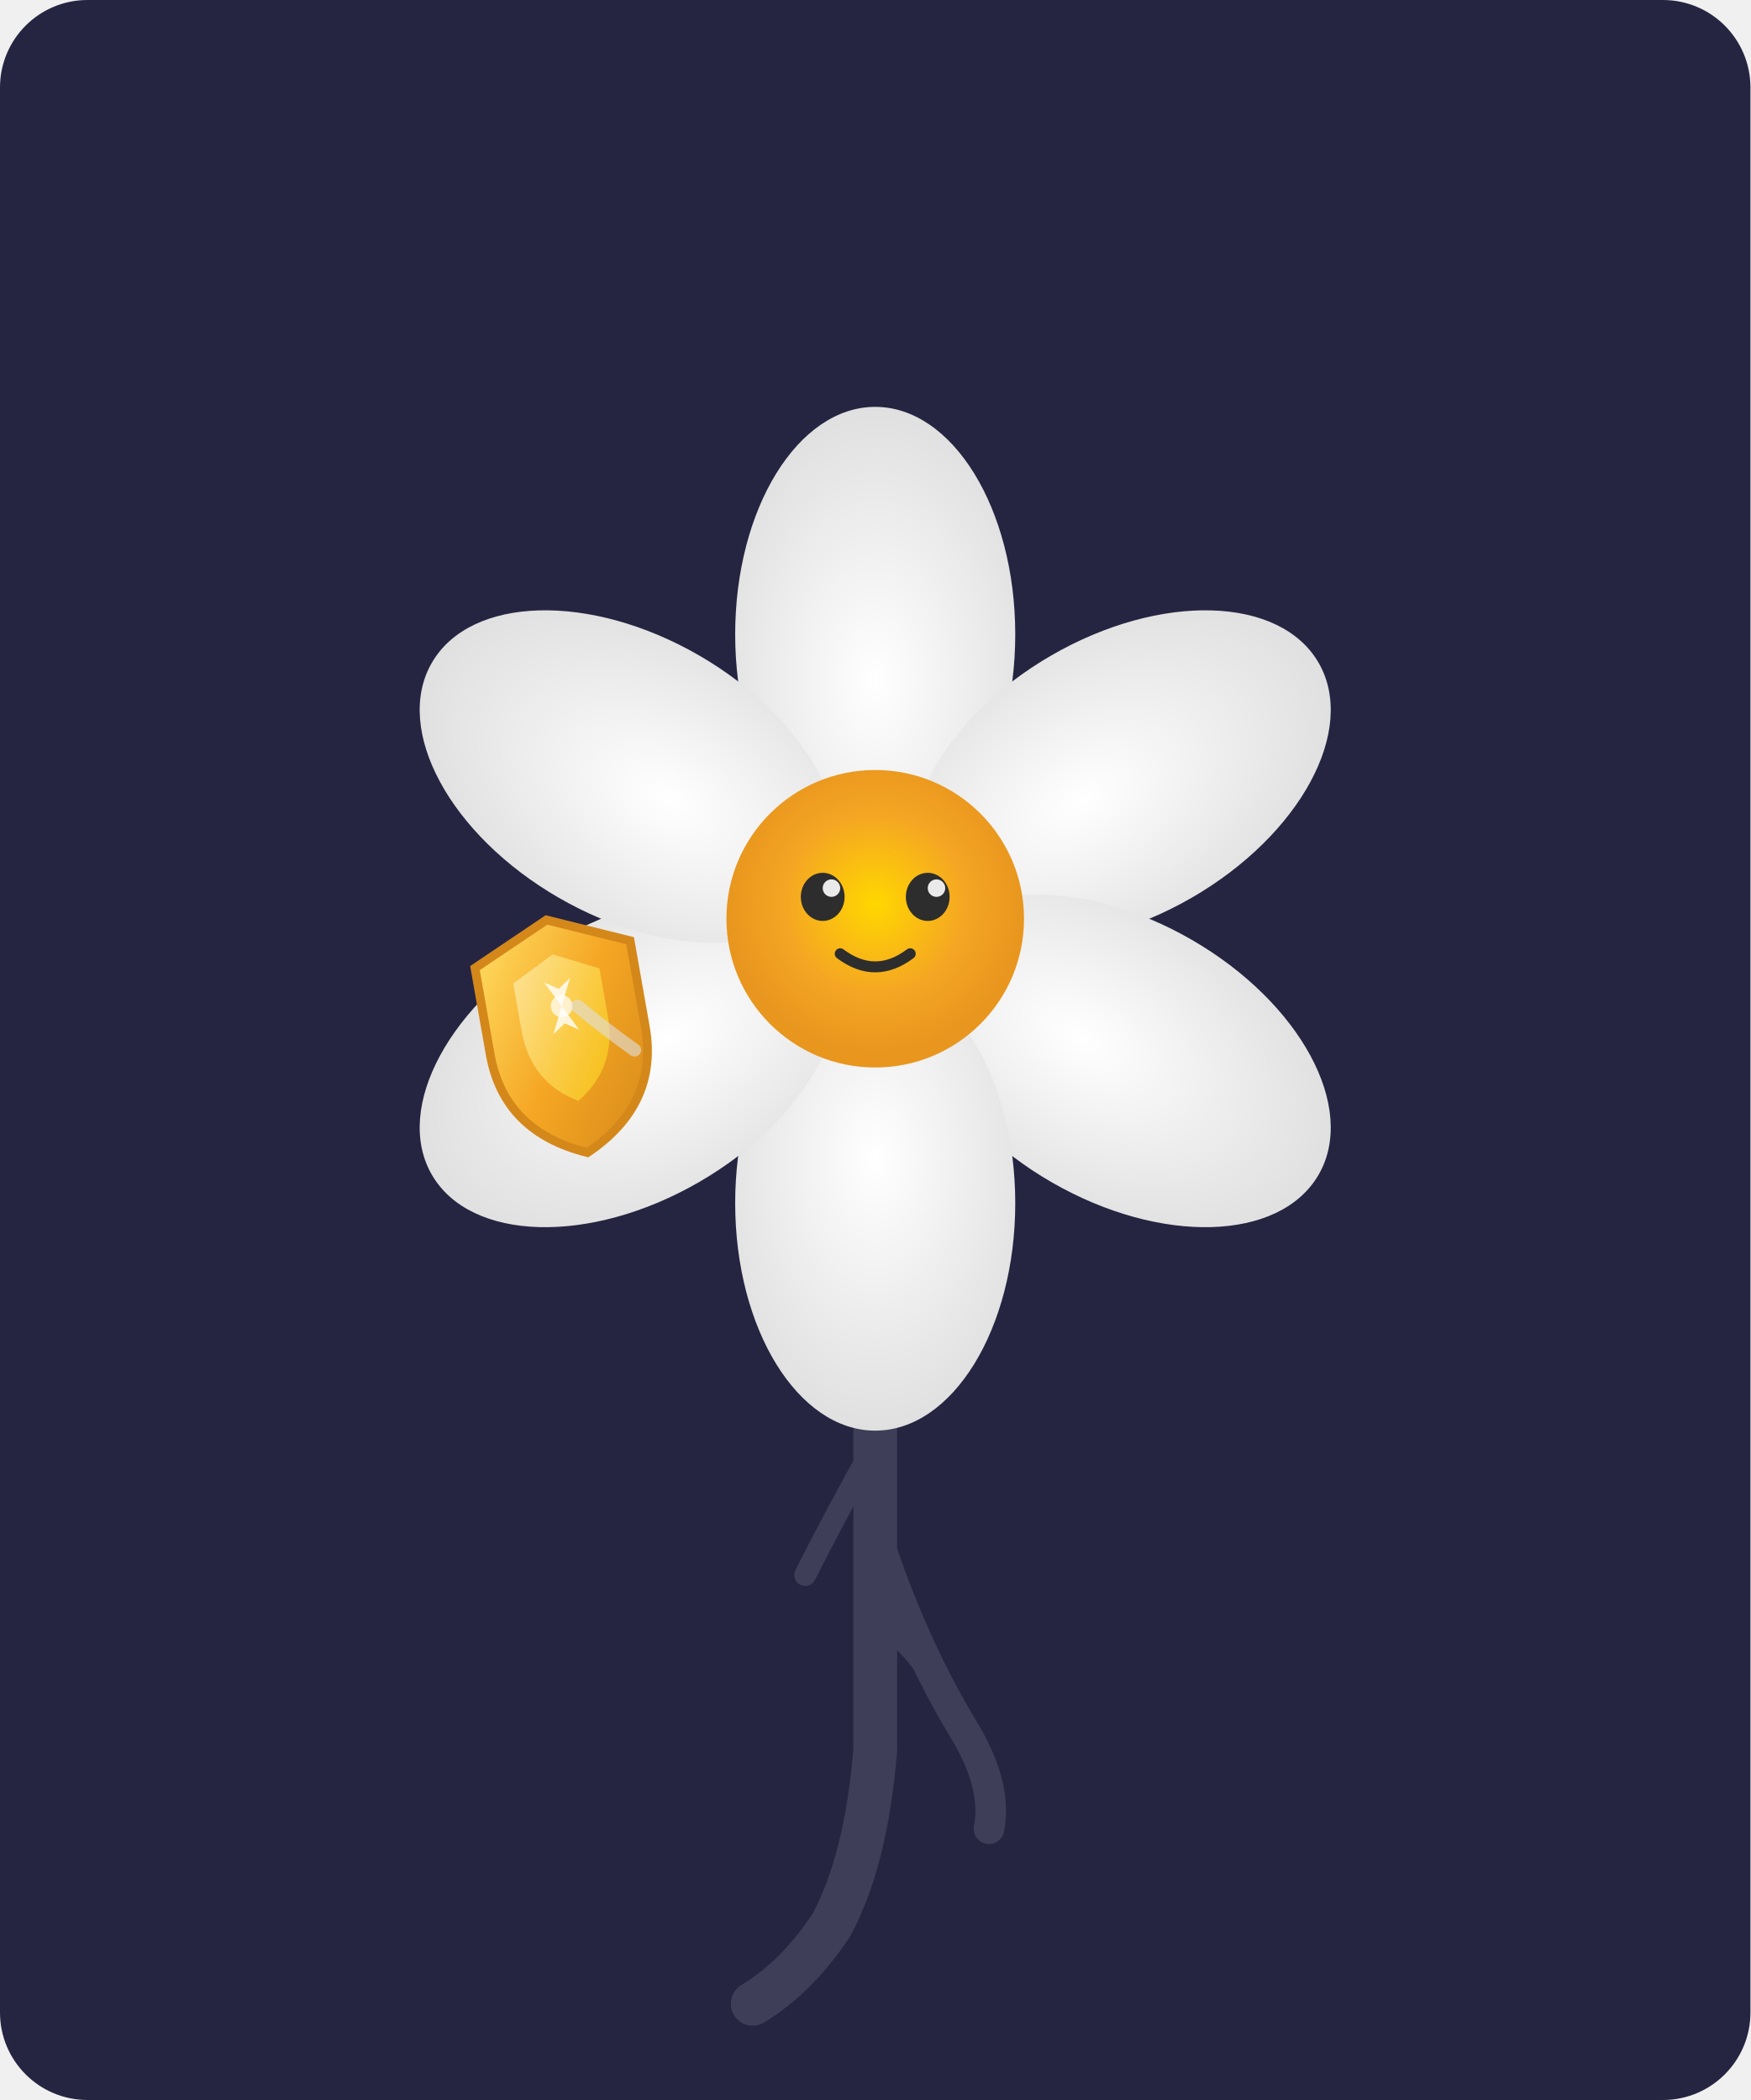
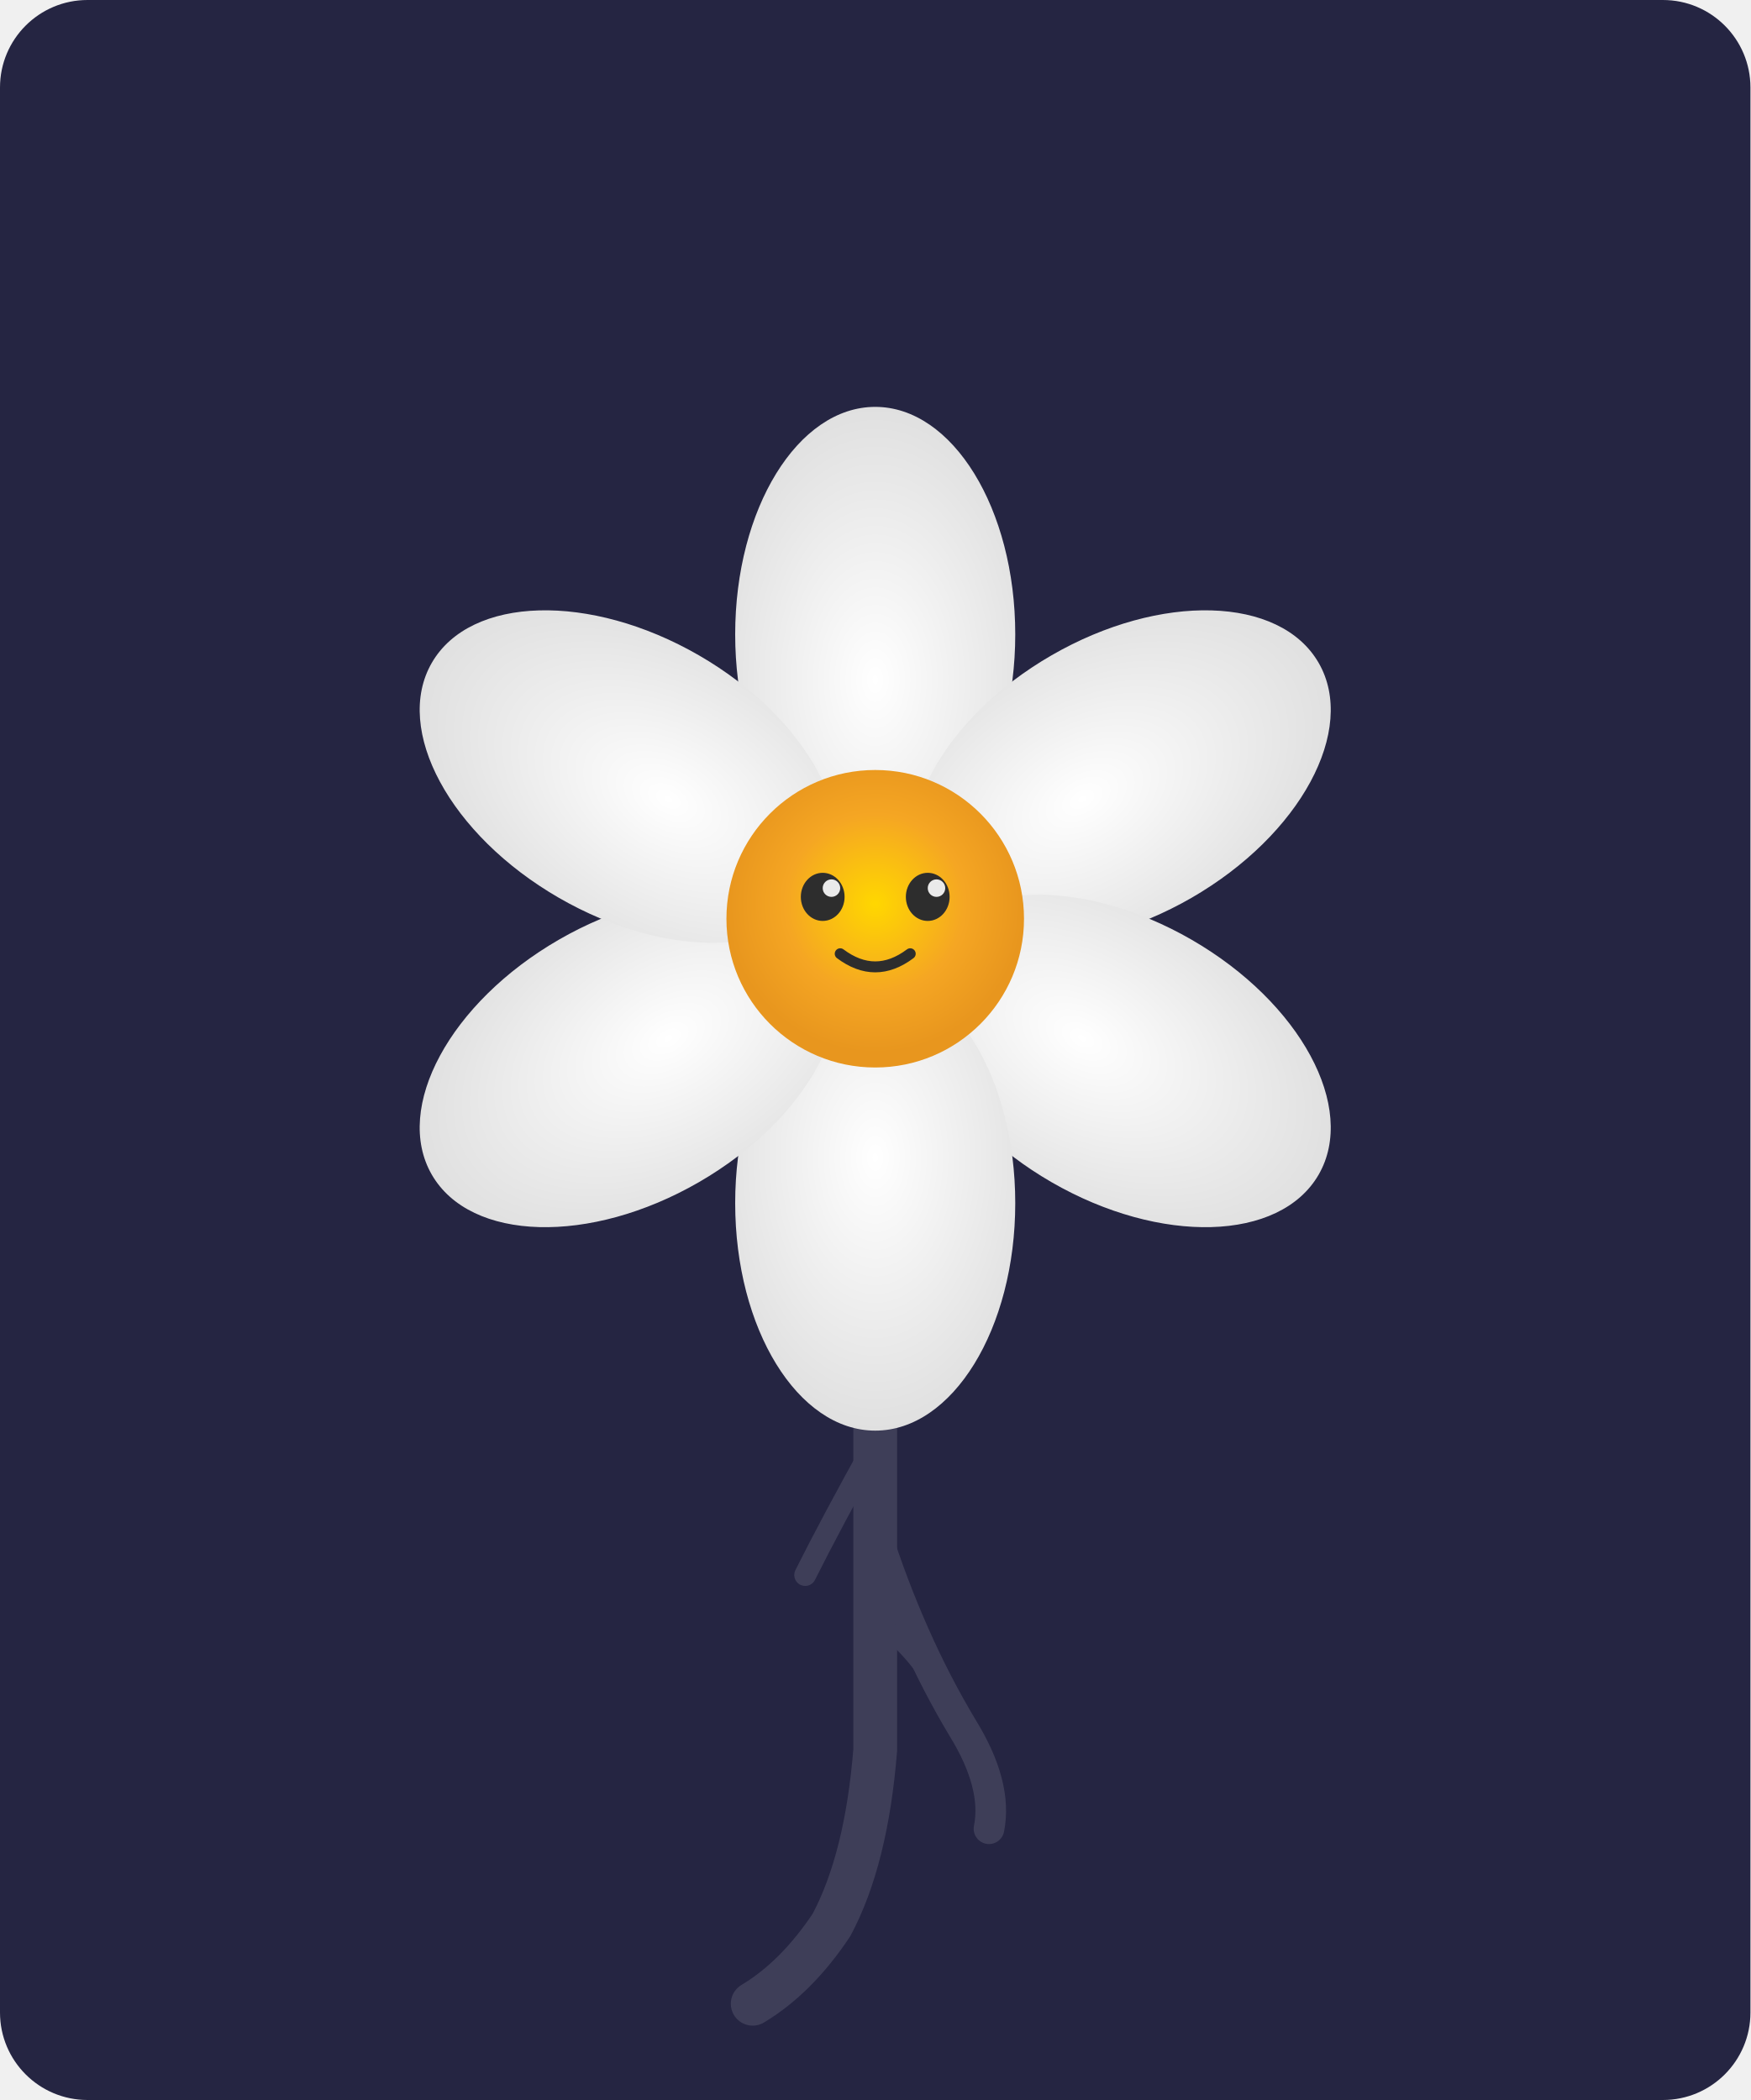
<svg xmlns="http://www.w3.org/2000/svg" viewBox="0 0 400 480" width="400" height="480">
  <defs>
    <radialGradient id="center-glow" cx="50%" cy="45%" r="50%">
      <stop offset="0%" stop-color="#FFD700" />
      <stop offset="60%" stop-color="#F5A623" />
      <stop offset="100%" stop-color="#E8961E" />
    </radialGradient>
    <radialGradient id="petal-grad" cx="50%" cy="60%" r="60%">
      <stop offset="0%" stop-color="#FFFFFF" />
      <stop offset="100%" stop-color="#E0E0E0" />
    </radialGradient>
-     <linearGradient id="shield-grad" x1="0%" y1="0%" x2="100%" y2="100%">
-       <stop offset="0%" stop-color="#FFE066" />
-       <stop offset="50%" stop-color="#F5A623" />
-       <stop offset="100%" stop-color="#D4881A" />
-     </linearGradient>
-     <linearGradient id="shield-inner" x1="0%" y1="0%" x2="100%" y2="100%">
-       <stop offset="0%" stop-color="#FFF5CC" />
-       <stop offset="100%" stop-color="#FFD700" />
-     </linearGradient>
    <filter id="glow">
      <feGaussianBlur stdDeviation="5" result="blur" />
      <feMerge>
        <feMergeNode in="blur" />
        <feMergeNode in="SourceGraphic" />
      </feMerge>
    </filter>
    <filter id="soft-shadow">
      <feDropShadow dx="0" dy="3" stdDeviation="4" flood-color="#000" flood-opacity="0.2" />
    </filter>
  </defs>
  <rect width="400" height="480" fill="#252542" rx="20" />
  <g>
    <path d="M200 290 L200 400 Q198 425 190 440 Q182 452 172 458" stroke="#3E3E58" stroke-width="10" fill="none" stroke-linecap="round" />
    <path d="M200 350 Q208 375 220 395 Q228 408 226 418" stroke="#3E3E58" stroke-width="7" fill="none" stroke-linecap="round" />
    <path d="M200 330 Q190 348 184 360" stroke="#3E3E58" stroke-width="5" fill="none" stroke-linecap="round" />
    <path d="M200 370 Q210 378 214 386" stroke="#3E3E58" stroke-width="4" fill="none" stroke-linecap="round" />
  </g>
  <g filter="soft-shadow" transform="translate(200, 210)">
    <ellipse cx="0" cy="-65" rx="32" ry="52" fill="url(#petal-grad)" transform="rotate(0)" />
    <ellipse cx="0" cy="-65" rx="32" ry="52" fill="url(#petal-grad)" transform="rotate(60)" />
    <ellipse cx="0" cy="-65" rx="32" ry="52" fill="url(#petal-grad)" transform="rotate(120)" />
    <ellipse cx="0" cy="-65" rx="32" ry="52" fill="url(#petal-grad)" transform="rotate(180)" />
    <ellipse cx="0" cy="-65" rx="32" ry="52" fill="url(#petal-grad)" transform="rotate(240)" />
    <ellipse cx="0" cy="-65" rx="32" ry="52" fill="url(#petal-grad)" transform="rotate(300)" />
  </g>
  <circle cx="200" cy="210" r="34" fill="url(#center-glow)" filter="glow" />
  <g>
    <ellipse cx="188" cy="205" rx="5" ry="5.5" fill="#2D2D2D" />
    <ellipse cx="212" cy="205" rx="5" ry="5.5" fill="#2D2D2D" />
    <circle cx="190" cy="203" r="2" fill="#FFF" opacity="0.9" />
    <circle cx="214" cy="203" r="2" fill="#FFF" opacity="0.9" />
    <path d="M192 218 Q200 224 208 218" stroke="#2D2D2D" stroke-width="2.5" fill="none" stroke-linecap="round" />
  </g>
-   <g transform="translate(128, 228) rotate(-10)">
-     <path d="M0 -18 L18 -10 L18 10 Q18 28 0 36 Q-18 28 -18 10 L-18 -10 Z" fill="url(#shield-grad)" stroke="#D4881A" stroke-width="2" />
-     <path d="M0 -10 L10 -5 L10 6 Q10 18 0 24 Q-10 18 -10 6 L-10 -5 Z" fill="url(#shield-inner)" opacity="0.6" />
-     <path d="M0 2 L3 -4 L0 -2 L-3 -4 Z" fill="#FFF" opacity="0.8" />
-     <path d="M0 2 L3 8 L0 6 L-3 8 Z" fill="#FFF" opacity="0.8" />
-     <circle cx="0" cy="2" r="2.5" fill="#FFF" opacity="0.7" />
-   </g>
-   <path d="M145 240 Q138 235 132 230" stroke="#E0E0E0" stroke-width="3" fill="none" stroke-linecap="round" opacity="0.6" />
</svg>
